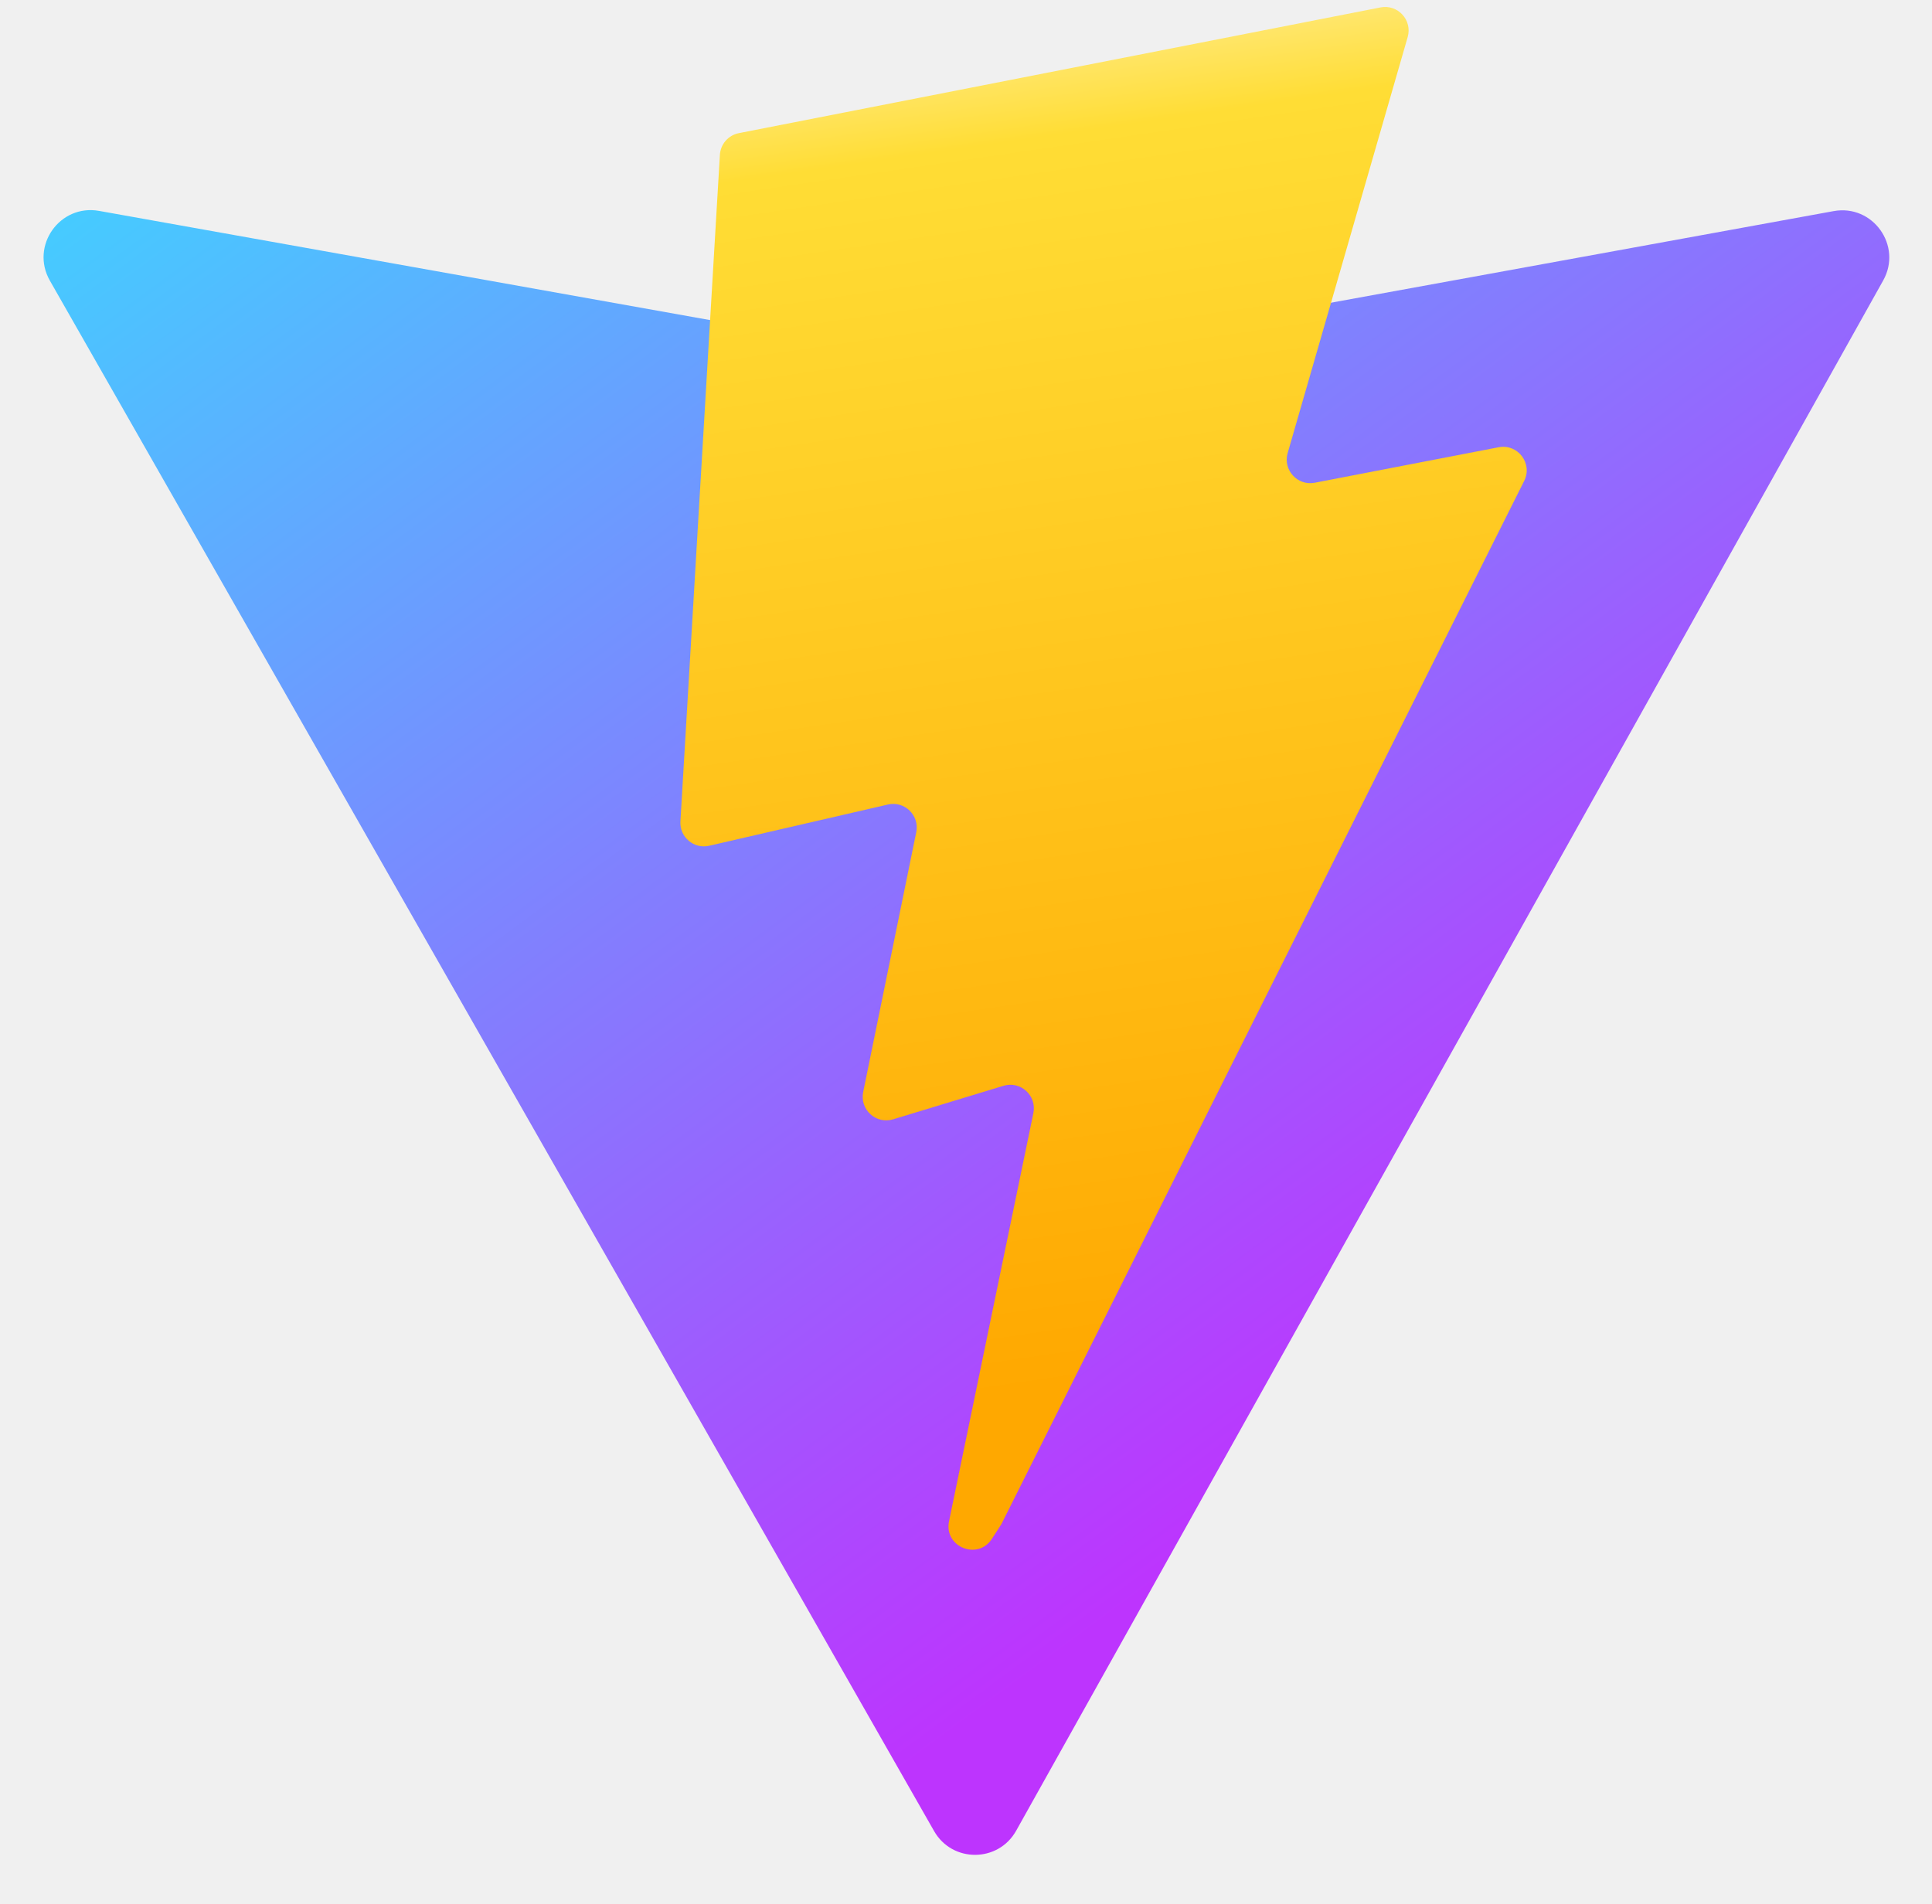
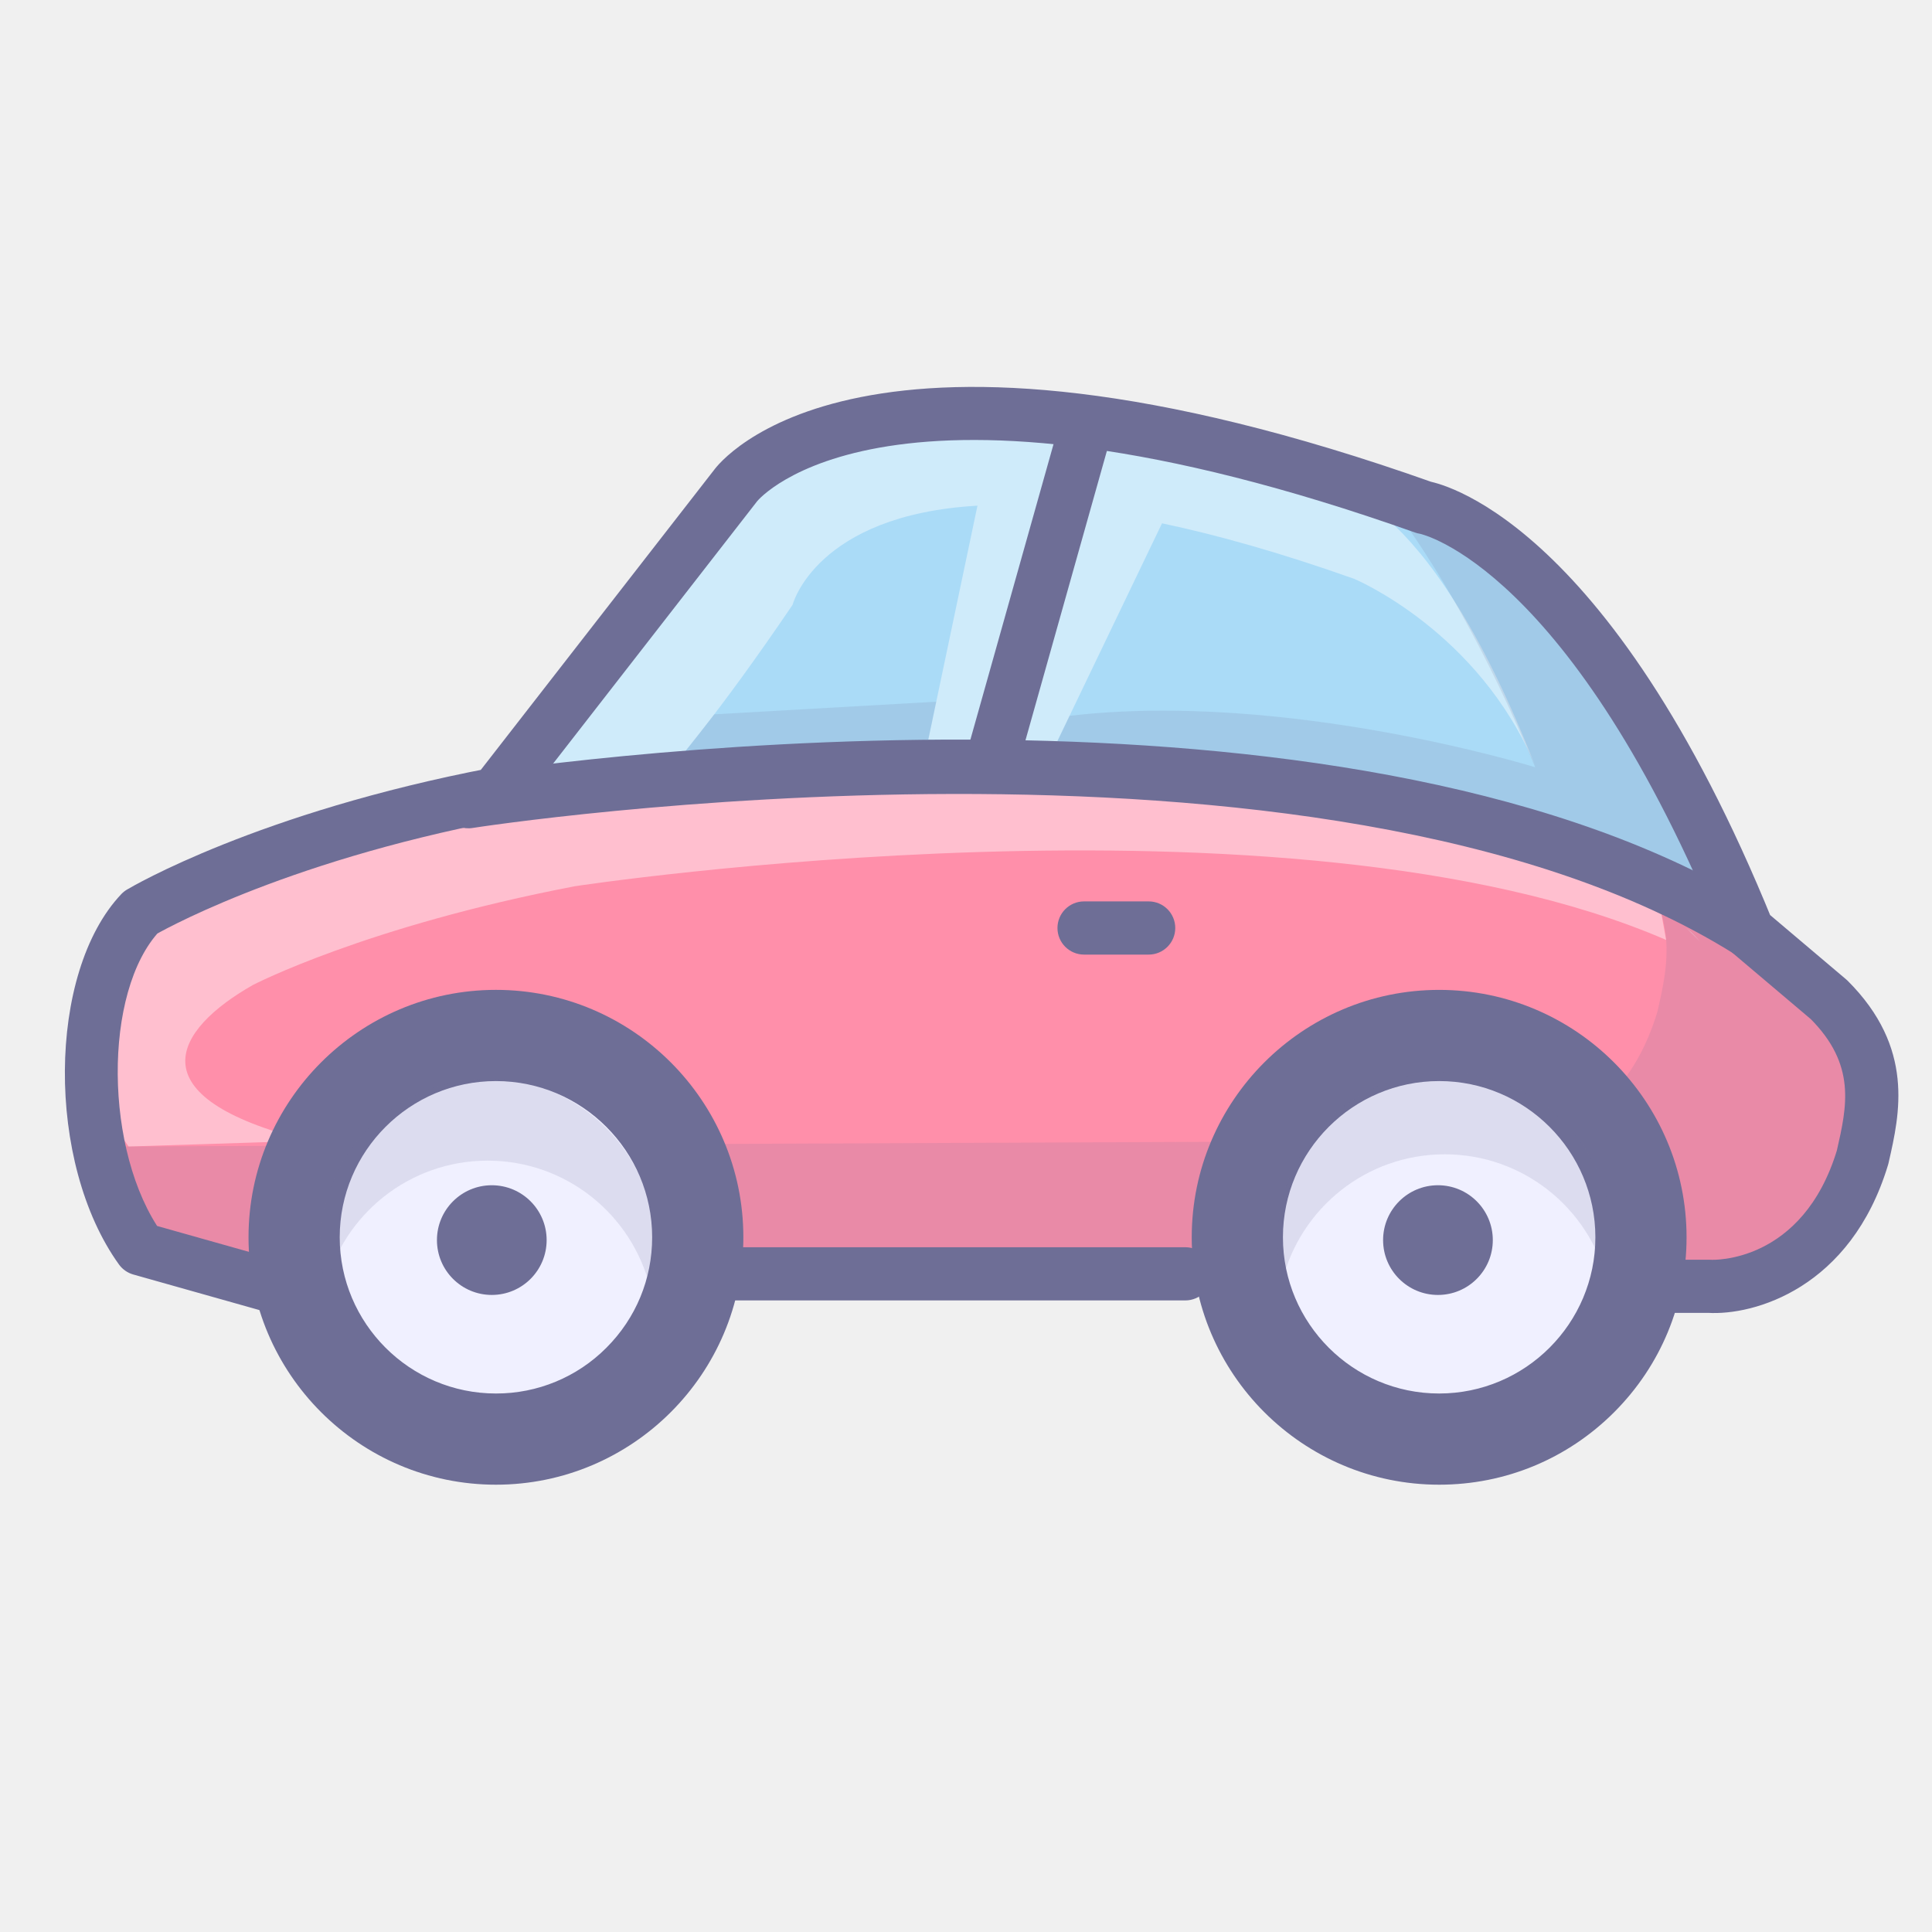
- <svg xmlns="http://www.w3.org/2000/svg" width="410" height="404" viewBox="0 0 410 404" fill="none">
-   <path d="M399.641 59.525L215.643 388.545C211.844 395.338 202.084 395.378 198.228 388.618L10.582 59.556C6.381 52.19 12.68 43.267 21.028 44.759L205.223 77.682C206.398 77.892 207.601 77.89 208.776 77.676L389.119 44.806C397.439 43.289 403.768 52.143 399.641 59.525Z" fill="url(#paint0_linear)" />
-   <path d="M292.965 1.574L156.801 28.255C154.563 28.694 152.906 30.59 152.771 32.866L144.395 174.33C144.198 177.662 147.258 180.248 150.51 179.498L188.42 170.749C191.967 169.931 195.172 173.055 194.443 176.622L183.18 231.775C182.422 235.487 185.907 238.661 189.532 237.56L212.947 230.446C216.577 229.344 220.065 232.527 219.297 236.242L201.398 322.875C200.278 328.294 207.486 331.249 210.492 326.603L212.5 323.5L323.454 102.072C325.312 98.365 322.108 94.137 318.036 94.923L279.014 102.454C275.347 103.161 272.227 99.746 273.262 96.158L298.731 7.867C299.767 4.273 296.636 0.855 292.965 1.574Z" fill="url(#paint1_linear)" />
-   <defs>
-     <linearGradient id="paint0_linear" x1="6" y1="33" x2="235" y2="344" gradientUnits="userSpaceOnUse">
-       <stop stop-color="#41D1FF" />
-       <stop offset="1" stop-color="#BD34FE" />
-     </linearGradient>
-     <linearGradient id="paint1_linear" x1="194.651" y1="8.818" x2="236.076" y2="292.989" gradientUnits="userSpaceOnUse">
-       <stop stop-color="#FFEA83" />
-       <stop offset="0.083" stop-color="#FFDD35" />
-       <stop offset="1" stop-color="#FFA800" />
-     </linearGradient>
-   </defs>
+ <svg xmlns="http://www.w3.org/2000/svg" t="1648763552209" class="icon" viewBox="0 0 1707 1024" version="1.1" p-id="7993" width="200" height="200">
+   <path d="M1466.567 794.998h43.799s99.027 6.104 135.279-114.041c9.259-40.563 20.721-88.787-29.679-139.187l-71.564-60.552c-143.109-352.323-286.258-374.34-286.258-374.34-495.445-175.702-608.291-19.271-608.291-19.271l-211.913 272.506c-203.681 38.972-313.781 104.6-313.781 104.6-58.122 61.493-58.122 216.493 0 297.256l135.703 38.287" fill="#FF8FAA" p-id="7994" />
+   <path d="M455.775 337.188l194.1-249.576s211.551-176.393 625.695 24.958c0 0 206.616 168.362 241.559 325.861-0.02 0-462.201-165.26-1061.353-101.243z" fill="#AADBF7" p-id="7995" />
+   <path d="M1494.433 482.19l-4.613-3.894 12.368 12.261c-2.377-2.78-4.962-5.573-7.755-8.366zM560.698 373.387l-0.081 0.067c30.377-31.471 75.526-86.008 139.678-180.59 0 0 20.386-79.353 163.326-87.579l-43.47 206.817 114.068 1.269L1026.693 120.863h-0.013c48.997 10.347 105.205 26.16 169.766 49.057 0 0 110.328 46.029 160.184 165.878-98.792-251.939-186.781-248.105-186.781-248.105-449.437-159.378-539.05 24.421-539.05 24.421-192.24 247.179-173.237 255.518-173.237 255.518-184.746 35.359-316.366 87.915-316.366 87.915-52.723 55.785-80.273 142.686-27.55 215.942l158.445-5.049c-154.819-38.723-117.848-98.336-48.668-137.65 0 0 99.873-51.938 284.633-87.29 0 0 632.289-96.409 964.045 47.479l-4.096-22.588c0-0.007-330.809-186.002-907.307-93.004z" fill="#FFFFFF" opacity=".43" p-id="7996" />
+   <path d="M1609.273 547.463l-71.564-60.559c-143.109-352.323-286.258-374.34-286.258-374.34a2290.143 2290.143 0 0 0-21.574-7.52c39.247 52.549 82.791 126.745 126.544 231.352-0.141-0.04-219.42-67.986-411.425-45.438l-10.77 22.407s298.431 35.104 474.361 77.695l26.12 22.091c50.4 50.4 38.938 98.624 29.679 139.187-36.266 120.151-135.293 114.041-135.293 114.041h-43.786l-1205.939 5.237c6.641 35.964 19.318 69.879 38.119 96.006l135.703 38.287 1206.698-5.237h43.786s99.027 6.09 135.293-114.041c9.246-40.563 20.708-88.767-29.692-139.167z" fill="#6E6E96" opacity=".15" p-id="7997" />
+   <path d="M1466.567 818.499h43.799c-0.483 0-0.98-0.013-1.457-0.047 40.684 2.511 126.315-21.581 159.251-130.707 0.141-0.517 0.289-1.034 0.416-1.558l0.201-0.886c9.716-42.604 23.045-100.921-36.185-160.15a19.258 19.258 0 0 0-1.444-1.323l-71.551-60.552c2.901 2.451 5.164 5.573 6.58 9.092-146.459-360.521-298.096-387.729-304.461-388.716 1.457 0.228 2.894 0.584 4.284 1.081C759.786-94.79 635.841 66.891 630.819 73.861c0.161-0.228 0.336-0.45 0.51-0.678L419.395 345.682a23.508 23.508 0 0 1 14.134-8.655C228.149 376.328 116.781 441.755 112.134 444.521c-1.86 1.108-3.559 2.471-5.043 4.049-65.508 69.302-66.535 237.456-1.994 327.13a23.501 23.501 0 0 0 12.697 8.883l135.703 38.28a23.501 23.501 0 1 0 12.764-45.223l-135.703-38.287a23.562 23.562 0 0 1 12.697 8.883c-51.454-71.484-52.515-213.928-1.994-267.376a23.407 23.407 0 0 1-5.043 4.042c1.047-0.624 109.663-64.098 306.167-101.7a23.508 23.508 0 0 0 14.134-8.655l211.927-272.5 0.51-0.678c0.839-1.061 114.417-137.925 581.372 27.671 1.39 0.49 2.827 0.853 4.284 1.081 0.92 0.181 133.628 29.007 268.061 359.944 1.43 3.518 3.7 6.641 6.587 9.098l71.564 60.552a24.361 24.361 0 0 1-1.437-1.316c40.838 40.852 32.458 77.574 23.588 116.458l-0.201 0.88c0.121-0.517 0.255-1.034 0.423-1.544-30.552 101.162-110.563 97.429-111.349 97.375a21.117 21.117 0 0 0-1.457-0.047h-43.793c-12.993 0-23.501 10.508-23.501 23.501s10.482 23.474 23.468 23.474z" fill="#6E6E96" p-id="7998" />
+   <path d="M627.032 807.48h420.208a23.501 23.501 0 1 0 0-47.002H627.032a23.501 23.501 0 1 0 0 47.002z" fill="#6E6E96" p-id="7999" />
+   <path d="M1271.555 751.689m-178.314 0a178.314 178.314 0 1 0 356.627 0 178.314 178.314 0 1 0-356.627 0Z" fill="#F0F0FF" p-id="8000" />
+   <path d="M1271.555 613.663c76.104 0 138.026 61.929 138.026 138.032s-61.922 138.019-138.026 138.019c-76.11 0-138.032-61.916-138.032-138.019s61.922-138.032 138.032-138.032z m-218.608 138.032c0 120.527 98.06 218.595 218.608 218.595 58.384 0 113.282-22.742 154.577-64.01 41.268-41.281 64.01-96.18 64.01-154.577 0-120.521-98.06-218.601-218.601-218.601s-218.595 98.06-218.595 218.595z" fill="#6E6E96" p-id="8001" />
+   <path d="M1276.45 678.385c69.194 0 127.276 47.513 143.418 111.711 2.914-11.596 4.479-23.709 4.479-36.212 0-81.69-66.206-147.903-147.896-147.903s-147.916 66.213-147.916 147.903c0 12.482 1.571 24.616 4.499 36.212 16.142-64.199 74.217-111.711 143.418-111.711z" fill="#6E6E96" opacity=".15" p-id="8002" />
+   <path d="M1556.872 461.295c-175.198-109.509-427.413-143.847-650.835-148.702L980.348 48.48a23.501 23.501 0 0 0-45.243-12.731L857.39 311.968c-237.261-0.833-431.448 29.155-447.133 31.646a23.501 23.501 0 1 0 7.379 46.418c7.467-1.182 751.098-115.935 1114.345 111.114a23.488 23.488 0 1 0 24.891-39.851z" fill="#6E6E96" p-id="8003" />
+   <path d="M631.107 289.615l196.114-11.146-7.07 33.634-214.257 9.635z" fill="#6E6E96" opacity=".15" p-id="8004" />
+   <path d="M438.183 751.689m-178.314 0a178.314 178.314 0 1 0 356.627 0 178.314 178.314 0 1 0-356.627 0Z" fill="#F0F0FF" p-id="8005" />
+   <path d="M438.183 613.663c76.104 0 138.026 61.929 138.026 138.032 0 36.863-14.356 71.524-40.429 97.59a137.099 137.099 0 0 1-97.604 40.429c-76.104 0-138.026-61.916-138.026-138.019s61.922-138.032 138.032-138.032z m-218.601 138.032c0 120.527 98.06 218.595 218.601 218.595 120.541 0 218.601-98.06 218.601-218.595 0-120.548-98.067-218.608-218.601-218.608-120.534 0-218.601 98.074-218.601 218.608z" fill="#6E6E96" p-id="8006" />
+   <path d="M430.844 683.985c69.194 0 127.276 47.519 143.424 111.711 2.921-11.596 4.479-23.709 4.479-36.212 0-81.69-66.22-147.903-147.903-147.903s-147.91 66.213-147.91 147.903c0 12.482 1.565 24.616 4.479 36.212 16.149-64.192 74.23-111.711 143.431-111.711z" fill="#6E6E96" opacity=".15" p-id="8007" />
+   <path d="M434.517 754.173m-48.459 0a48.459 48.459 0 1 0 96.919 0 48.459 48.459 0 1 0-96.919 0Z" fill="#6E6E96" p-id="8008" />
+   <path d="M1270.487 754.173m-48.466 0a48.466 48.466 0 1 0 96.932 0 48.466 48.466 0 1 0-96.932 0Z" fill="#6E6E96" p-id="8009" />
+   <path d="M1014.888 501.925h-57.074a23.501 23.501 0 1 1 0-47.002h57.074a23.501 23.501 0 1 1 0 47.002z" fill="#6E6E96" p-id="8010" />
</svg>
